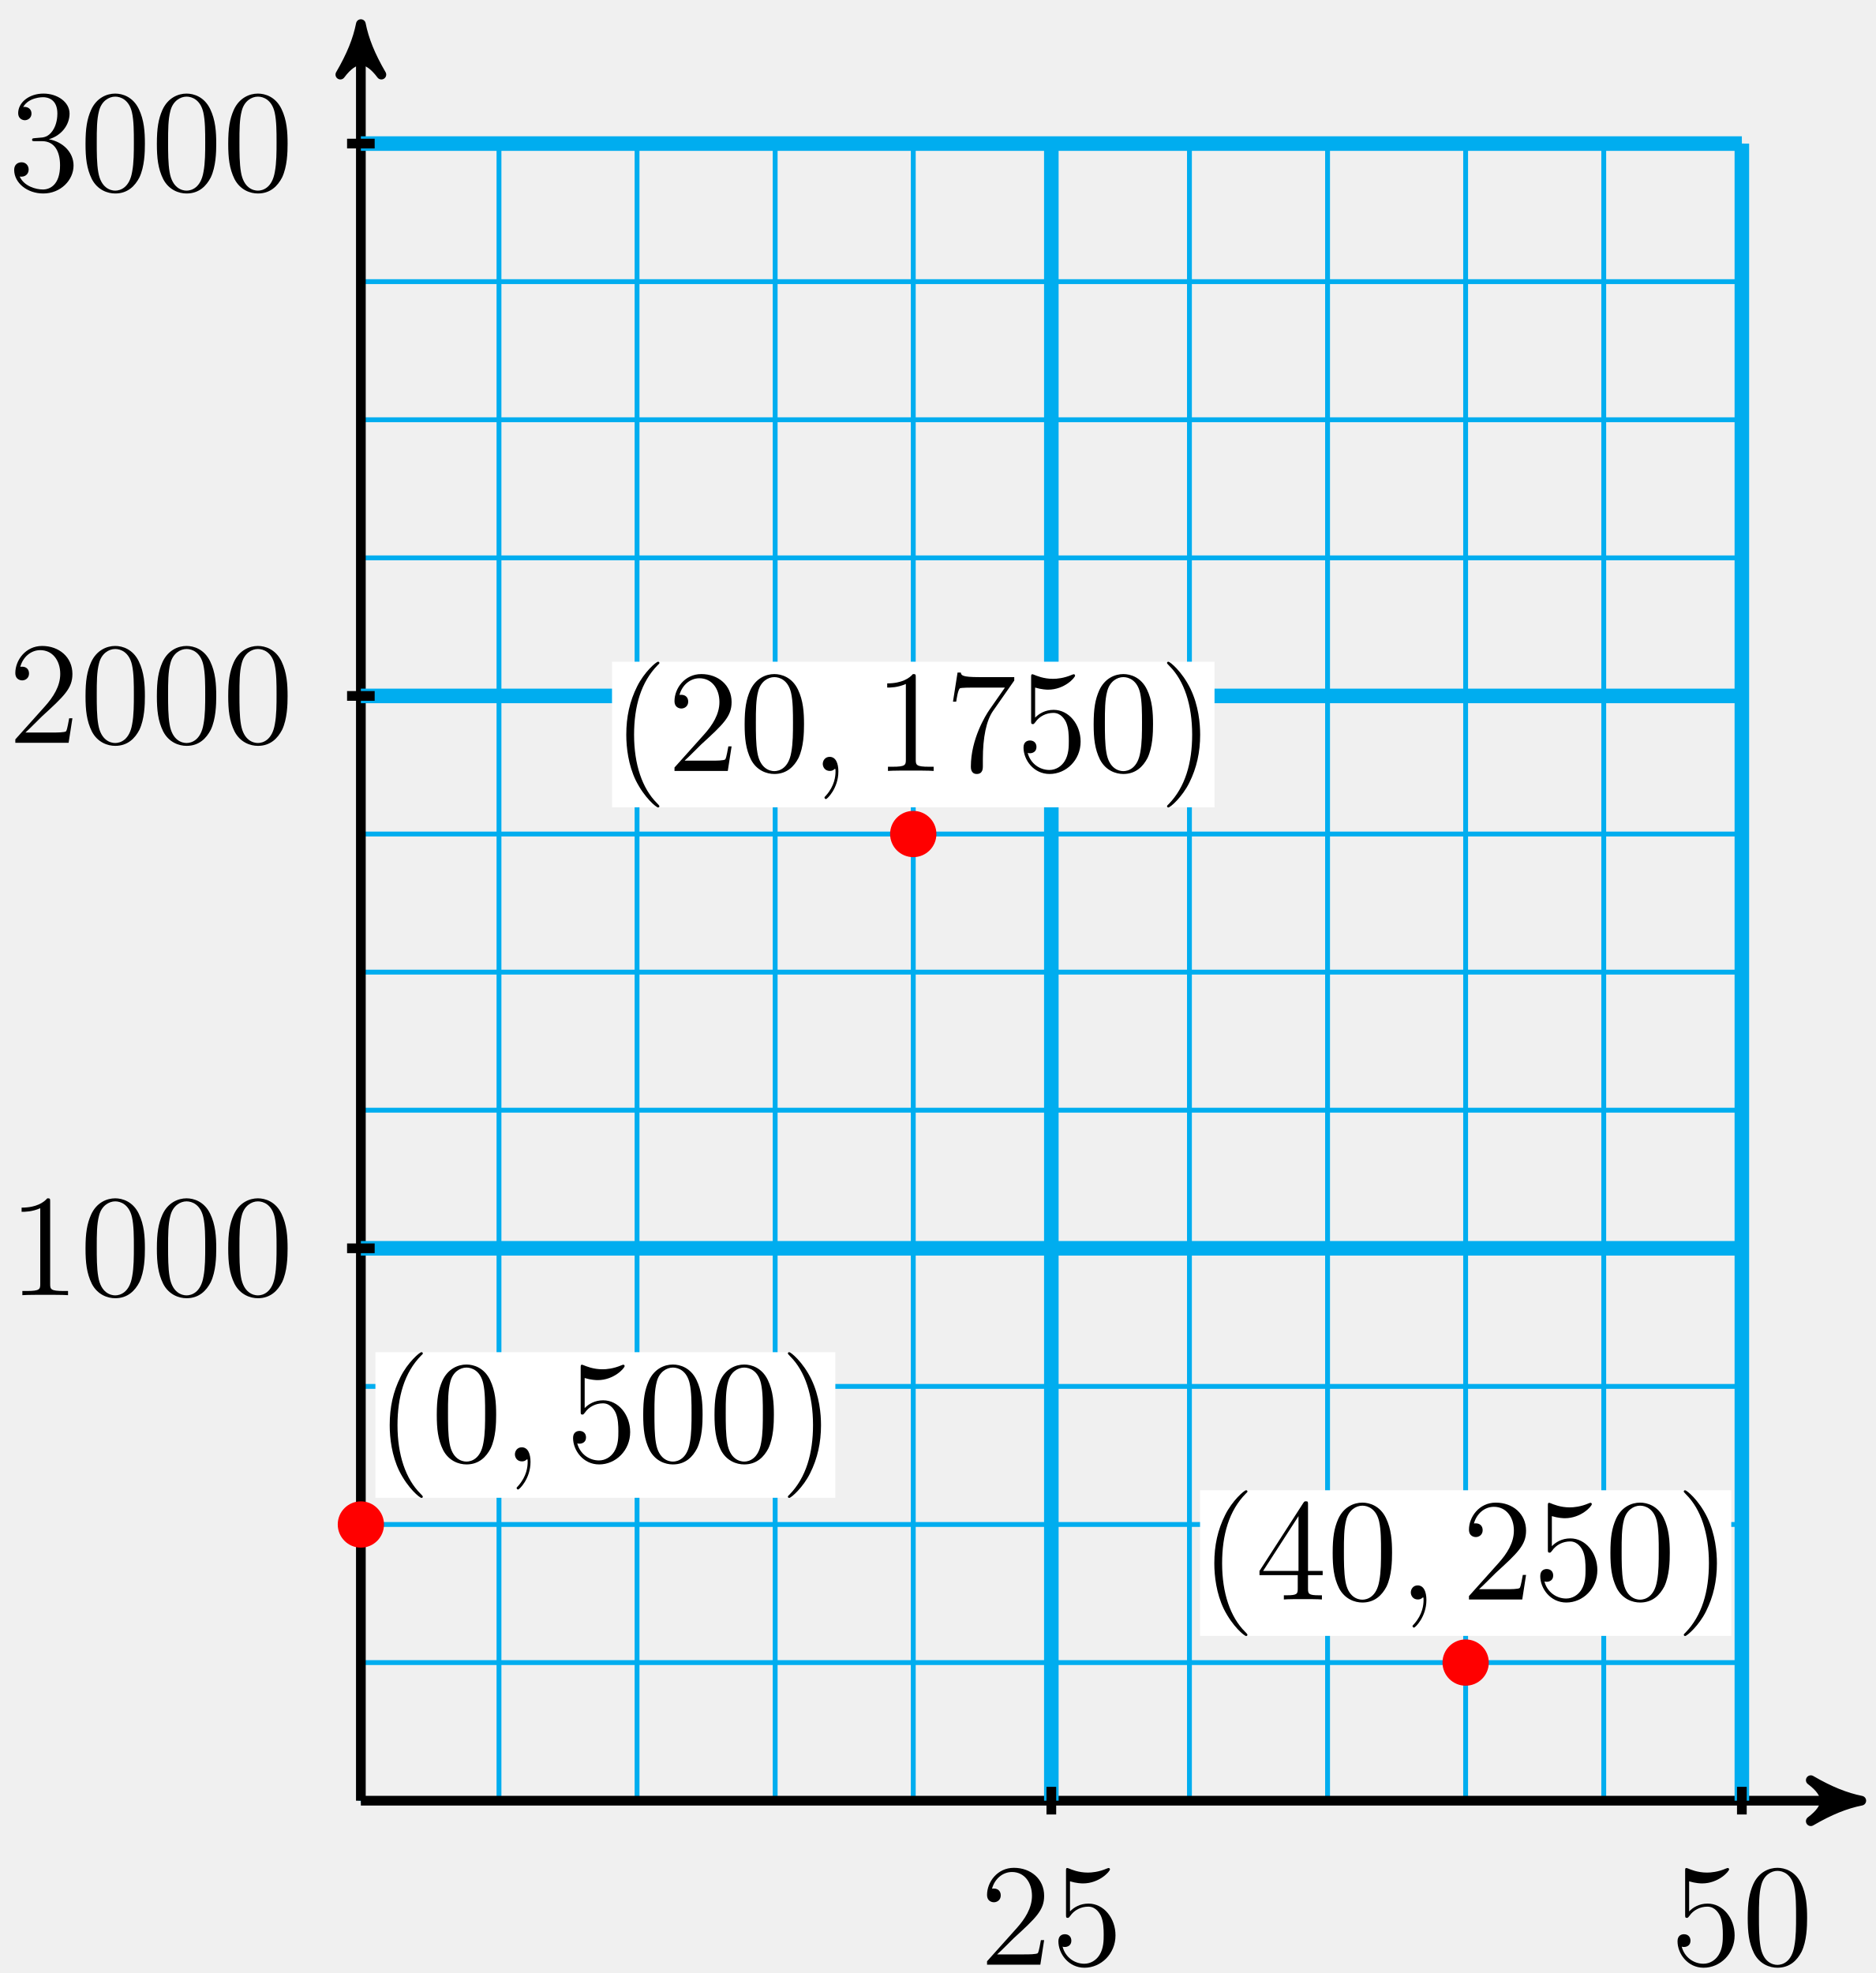
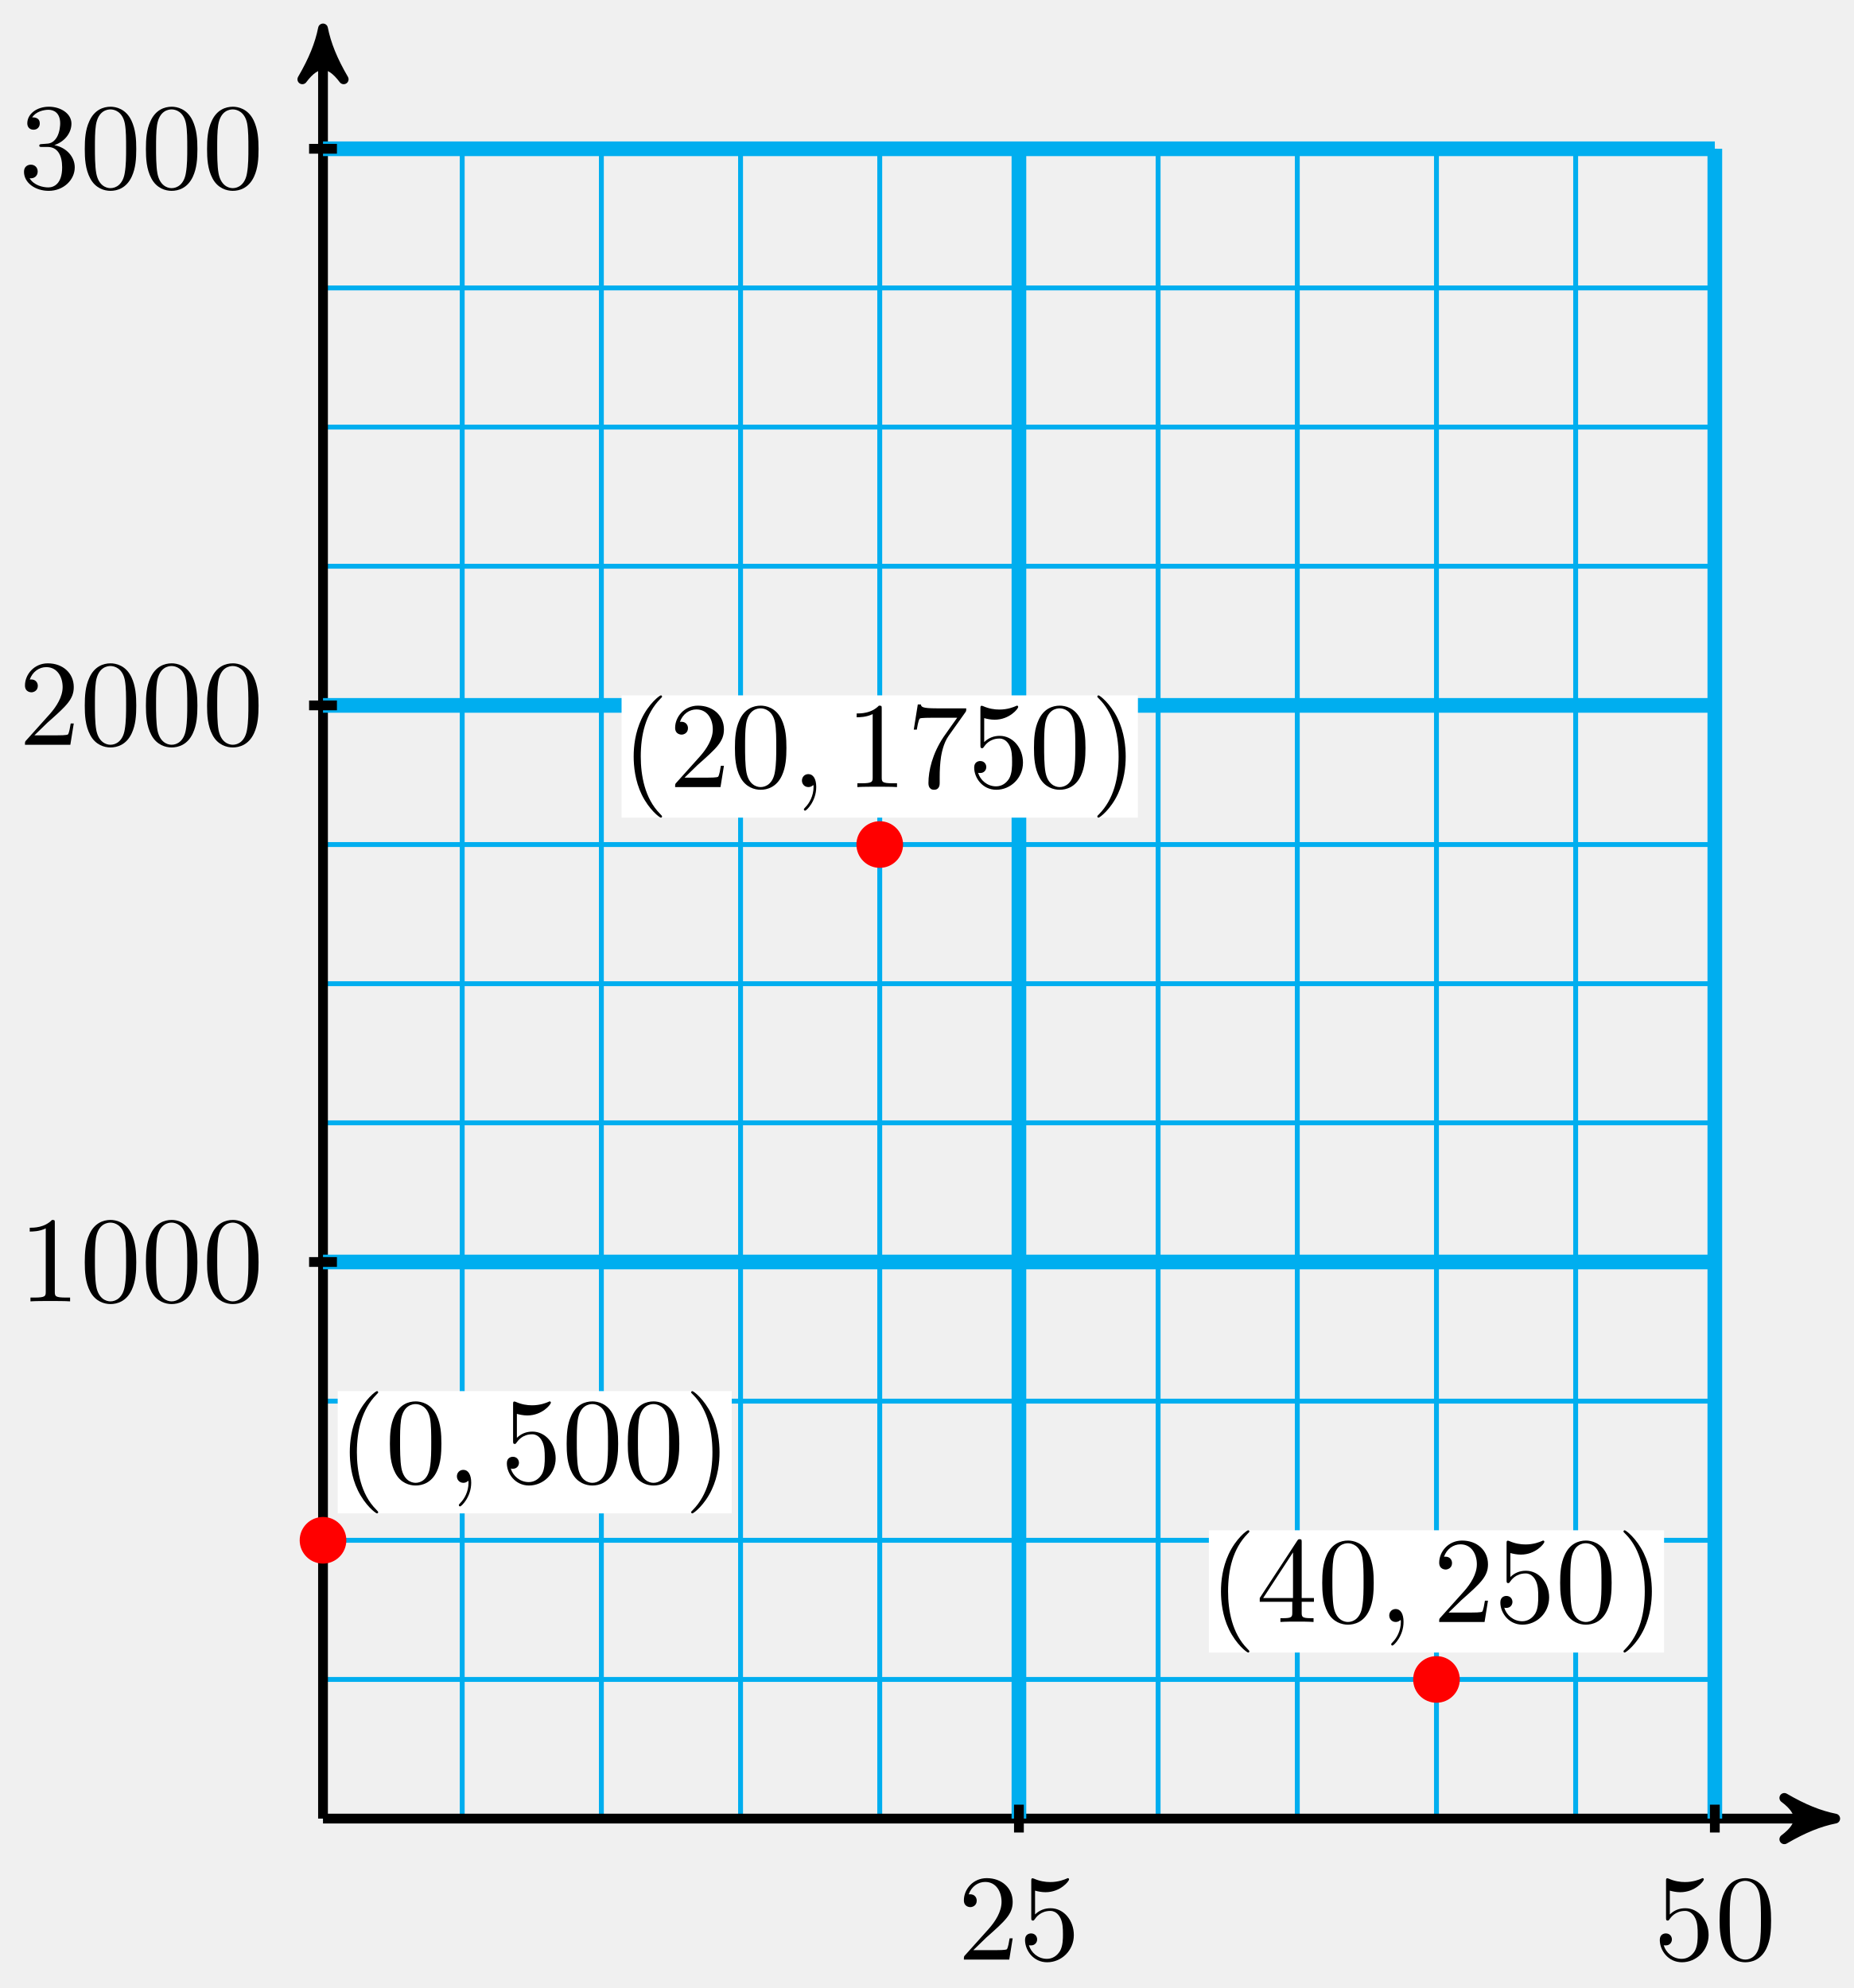
- <svg xmlns="http://www.w3.org/2000/svg" xmlns:xlink="http://www.w3.org/1999/xlink" width="154pt" height="162pt" viewBox="0 0 154 162" version="1.1">
+ <svg xmlns="http://www.w3.org/2000/svg" xmlns:xlink="http://www.w3.org/1999/xlink" version="1.1" width="151" height="162" viewBox="0 0 151 162">
  <defs>
-     <g>
-       <symbol overflow="visible" id="glyph0-0">
-         <path style="stroke:none;" d="" />
-       </symbol>
-       <symbol overflow="visible" id="glyph0-1">
-         <path style="stroke:none;" d="M 5.266 -2.016 L 5 -2.016 C 4.953 -1.812 4.859 -1.141 4.75 -0.953 C 4.656 -0.844 3.984 -0.844 3.625 -0.844 L 1.406 -0.844 C 1.734 -1.125 2.469 -1.891 2.766 -2.172 C 4.594 -3.844 5.266 -4.469 5.266 -5.656 C 5.266 -7.031 4.172 -7.953 2.781 -7.953 C 1.406 -7.953 0.578 -6.766 0.578 -5.734 C 0.578 -5.125 1.109 -5.125 1.141 -5.125 C 1.406 -5.125 1.703 -5.312 1.703 -5.688 C 1.703 -6.031 1.484 -6.25 1.141 -6.25 C 1.047 -6.25 1.016 -6.25 0.984 -6.234 C 1.203 -7.047 1.859 -7.609 2.625 -7.609 C 3.641 -7.609 4.266 -6.75 4.266 -5.656 C 4.266 -4.641 3.688 -3.75 3 -2.984 L 0.578 -0.281 L 0.578 0 L 4.953 0 Z M 5.266 -2.016 " />
-       </symbol>
-       <symbol overflow="visible" id="glyph0-2">
-         <path style="stroke:none;" d="M 5.266 -2.406 C 5.266 -3.828 4.297 -5.016 3.047 -5.016 C 2.359 -5.016 1.844 -4.703 1.531 -4.375 L 1.531 -6.844 C 2.047 -6.688 2.469 -6.672 2.594 -6.672 C 3.938 -6.672 4.812 -7.656 4.812 -7.828 C 4.812 -7.875 4.781 -7.938 4.703 -7.938 C 4.703 -7.938 4.656 -7.938 4.547 -7.891 C 3.891 -7.609 3.312 -7.562 3 -7.562 C 2.219 -7.562 1.656 -7.812 1.422 -7.906 C 1.344 -7.938 1.297 -7.938 1.297 -7.938 C 1.203 -7.938 1.203 -7.859 1.203 -7.672 L 1.203 -4.125 C 1.203 -3.906 1.203 -3.844 1.344 -3.844 C 1.406 -3.844 1.422 -3.844 1.547 -4 C 1.875 -4.484 2.438 -4.766 3.031 -4.766 C 3.672 -4.766 3.984 -4.188 4.078 -3.984 C 4.281 -3.516 4.297 -2.922 4.297 -2.469 C 4.297 -2.016 4.297 -1.344 3.953 -0.797 C 3.688 -0.375 3.234 -0.078 2.703 -0.078 C 1.906 -0.078 1.141 -0.609 0.922 -1.484 C 0.984 -1.453 1.047 -1.453 1.109 -1.453 C 1.312 -1.453 1.641 -1.562 1.641 -1.969 C 1.641 -2.312 1.406 -2.5 1.109 -2.5 C 0.891 -2.5 0.578 -2.391 0.578 -1.922 C 0.578 -0.906 1.406 0.25 2.719 0.25 C 4.078 0.25 5.266 -0.891 5.266 -2.406 Z M 5.266 -2.406 " />
-       </symbol>
-       <symbol overflow="visible" id="glyph0-3">
-         <path style="stroke:none;" d="M 5.359 -3.828 C 5.359 -4.812 5.297 -5.781 4.859 -6.688 C 4.375 -7.688 3.516 -7.953 2.922 -7.953 C 2.234 -7.953 1.391 -7.609 0.938 -6.609 C 0.609 -5.859 0.484 -5.109 0.484 -3.828 C 0.484 -2.672 0.578 -1.797 1 -0.938 C 1.469 -0.031 2.297 0.25 2.922 0.25 C 3.953 0.25 4.547 -0.375 4.906 -1.062 C 5.328 -1.953 5.359 -3.125 5.359 -3.828 Z M 4.453 -3.969 C 4.453 -3.172 4.453 -2.266 4.312 -1.531 C 4.094 -0.219 3.328 0.016 2.922 0.016 C 2.531 0.016 1.75 -0.203 1.531 -1.5 C 1.406 -2.219 1.406 -3.125 1.406 -3.969 C 1.406 -4.953 1.406 -5.828 1.594 -6.531 C 1.797 -7.344 2.406 -7.703 2.922 -7.703 C 3.375 -7.703 4.062 -7.438 4.297 -6.406 C 4.453 -5.719 4.453 -4.781 4.453 -3.969 Z M 4.453 -3.969 " />
-       </symbol>
-       <symbol overflow="visible" id="glyph0-4">
-         <path style="stroke:none;" d="M 4.906 0 L 4.906 -0.344 L 4.531 -0.344 C 3.484 -0.344 3.438 -0.484 3.438 -0.922 L 3.438 -7.656 C 3.438 -7.938 3.438 -7.953 3.203 -7.953 C 2.922 -7.625 2.312 -7.188 1.094 -7.188 L 1.094 -6.844 C 1.359 -6.844 1.953 -6.844 2.625 -7.141 L 2.625 -0.922 C 2.625 -0.484 2.578 -0.344 1.531 -0.344 L 1.156 -0.344 L 1.156 0 C 1.484 -0.031 2.641 -0.031 3.031 -0.031 C 3.438 -0.031 4.578 -0.031 4.906 0 Z M 4.906 0 " />
-       </symbol>
-       <symbol overflow="visible" id="glyph0-5">
-         <path style="stroke:none;" d="M 5.359 -2.047 C 5.359 -3.141 4.469 -4 3.328 -4.203 C 4.359 -4.5 5.031 -5.375 5.031 -6.312 C 5.031 -7.25 4.047 -7.953 2.891 -7.953 C 1.703 -7.953 0.812 -7.219 0.812 -6.344 C 0.812 -5.875 1.188 -5.766 1.359 -5.766 C 1.609 -5.766 1.906 -5.953 1.906 -6.312 C 1.906 -6.688 1.609 -6.859 1.344 -6.859 C 1.281 -6.859 1.25 -6.859 1.219 -6.844 C 1.672 -7.656 2.797 -7.656 2.859 -7.656 C 3.25 -7.656 4.031 -7.484 4.031 -6.312 C 4.031 -6.078 4 -5.422 3.641 -4.906 C 3.281 -4.375 2.875 -4.344 2.562 -4.328 L 2.203 -4.297 C 2 -4.281 1.953 -4.266 1.953 -4.156 C 1.953 -4.047 2.016 -4.047 2.219 -4.047 L 2.766 -4.047 C 3.797 -4.047 4.25 -3.203 4.25 -2.062 C 4.25 -0.484 3.438 -0.078 2.844 -0.078 C 2.266 -0.078 1.297 -0.344 0.938 -1.141 C 1.328 -1.078 1.672 -1.297 1.672 -1.719 C 1.672 -2.062 1.422 -2.312 1.094 -2.312 C 0.797 -2.312 0.484 -2.141 0.484 -1.688 C 0.484 -0.625 1.547 0.25 2.875 0.25 C 4.297 0.25 5.359 -0.844 5.359 -2.047 Z M 5.359 -2.047 " />
-       </symbol>
-       <symbol overflow="visible" id="glyph1-0">
-         <path style="stroke:none;" d="" />
-       </symbol>
-       <symbol overflow="visible" id="glyph1-1">
-         <path style="stroke:none;" d="M 3.891 2.906 C 3.891 2.875 3.891 2.844 3.688 2.641 C 2.484 1.438 1.812 -0.531 1.812 -2.969 C 1.812 -5.297 2.375 -7.297 3.766 -8.703 C 3.891 -8.812 3.891 -8.828 3.891 -8.875 C 3.891 -8.938 3.828 -8.969 3.781 -8.969 C 3.625 -8.969 2.641 -8.109 2.062 -6.938 C 1.453 -5.719 1.172 -4.453 1.172 -2.969 C 1.172 -1.906 1.344 -0.484 1.953 0.781 C 2.672 2.219 3.641 3 3.781 3 C 3.828 3 3.891 2.969 3.891 2.906 Z M 3.891 2.906 " />
-       </symbol>
-       <symbol overflow="visible" id="glyph1-2">
-         <path style="stroke:none;" d="M 5.359 -3.828 C 5.359 -4.812 5.297 -5.781 4.859 -6.688 C 4.375 -7.688 3.516 -7.953 2.922 -7.953 C 2.234 -7.953 1.391 -7.609 0.938 -6.609 C 0.609 -5.859 0.484 -5.109 0.484 -3.828 C 0.484 -2.672 0.578 -1.797 1 -0.938 C 1.469 -0.031 2.297 0.25 2.922 0.25 C 3.953 0.25 4.547 -0.375 4.906 -1.062 C 5.328 -1.953 5.359 -3.125 5.359 -3.828 Z M 2.922 0.016 C 2.531 0.016 1.75 -0.203 1.531 -1.5 C 1.406 -2.219 1.406 -3.125 1.406 -3.969 C 1.406 -4.953 1.406 -5.828 1.594 -6.531 C 1.797 -7.344 2.406 -7.703 2.922 -7.703 C 3.375 -7.703 4.062 -7.438 4.297 -6.406 C 4.453 -5.719 4.453 -4.781 4.453 -3.969 C 4.453 -3.172 4.453 -2.266 4.312 -1.531 C 4.094 -0.219 3.328 0.016 2.922 0.016 Z M 2.922 0.016 " />
-       </symbol>
-       <symbol overflow="visible" id="glyph1-3">
-         <path style="stroke:none;" d="M 1.531 -6.844 C 2.047 -6.688 2.469 -6.672 2.594 -6.672 C 3.938 -6.672 4.812 -7.656 4.812 -7.828 C 4.812 -7.875 4.781 -7.938 4.703 -7.938 C 4.688 -7.938 4.656 -7.938 4.547 -7.891 C 3.891 -7.609 3.312 -7.562 3 -7.562 C 2.219 -7.562 1.656 -7.812 1.422 -7.906 C 1.344 -7.938 1.312 -7.938 1.297 -7.938 C 1.203 -7.938 1.203 -7.859 1.203 -7.672 L 1.203 -4.125 C 1.203 -3.906 1.203 -3.844 1.344 -3.844 C 1.406 -3.844 1.422 -3.844 1.547 -4 C 1.875 -4.484 2.438 -4.766 3.031 -4.766 C 3.672 -4.766 3.984 -4.188 4.078 -3.984 C 4.281 -3.516 4.297 -2.922 4.297 -2.469 C 4.297 -2.016 4.297 -1.344 3.953 -0.797 C 3.688 -0.375 3.234 -0.078 2.703 -0.078 C 1.906 -0.078 1.141 -0.609 0.922 -1.484 C 0.984 -1.453 1.047 -1.453 1.109 -1.453 C 1.312 -1.453 1.641 -1.562 1.641 -1.969 C 1.641 -2.312 1.406 -2.5 1.109 -2.5 C 0.891 -2.5 0.578 -2.391 0.578 -1.922 C 0.578 -0.906 1.406 0.25 2.719 0.25 C 4.078 0.25 5.266 -0.891 5.266 -2.406 C 5.266 -3.828 4.297 -5.016 3.047 -5.016 C 2.359 -5.016 1.844 -4.703 1.531 -4.375 Z M 1.531 -6.844 " />
-       </symbol>
-       <symbol overflow="visible" id="glyph1-4">
-         <path style="stroke:none;" d="M 3.375 -2.969 C 3.375 -3.891 3.25 -5.359 2.578 -6.75 C 1.875 -8.188 0.891 -8.969 0.766 -8.969 C 0.719 -8.969 0.656 -8.938 0.656 -8.875 C 0.656 -8.828 0.656 -8.812 0.859 -8.609 C 2.062 -7.406 2.719 -5.422 2.719 -2.984 C 2.719 -0.672 2.156 1.328 0.781 2.734 C 0.656 2.844 0.656 2.875 0.656 2.906 C 0.656 2.969 0.719 3 0.766 3 C 0.922 3 1.906 2.141 2.484 0.969 C 3.094 -0.25 3.375 -1.547 3.375 -2.969 Z M 3.375 -2.969 " />
-       </symbol>
-       <symbol overflow="visible" id="glyph1-5">
-         <path style="stroke:none;" d="M 5.266 -2.016 L 5 -2.016 C 4.953 -1.812 4.859 -1.141 4.75 -0.953 C 4.656 -0.844 3.984 -0.844 3.625 -0.844 L 1.406 -0.844 C 1.734 -1.125 2.469 -1.891 2.766 -2.172 C 4.594 -3.844 5.266 -4.469 5.266 -5.656 C 5.266 -7.031 4.172 -7.953 2.781 -7.953 C 1.406 -7.953 0.578 -6.766 0.578 -5.734 C 0.578 -5.125 1.109 -5.125 1.141 -5.125 C 1.406 -5.125 1.703 -5.312 1.703 -5.688 C 1.703 -6.031 1.484 -6.25 1.141 -6.25 C 1.047 -6.25 1.016 -6.25 0.984 -6.234 C 1.203 -7.047 1.859 -7.609 2.625 -7.609 C 3.641 -7.609 4.266 -6.75 4.266 -5.656 C 4.266 -4.641 3.688 -3.75 3 -2.984 L 0.578 -0.281 L 0.578 0 L 4.953 0 Z M 5.266 -2.016 " />
-       </symbol>
-       <symbol overflow="visible" id="glyph1-6">
-         <path style="stroke:none;" d="M 3.438 -7.656 C 3.438 -7.938 3.438 -7.953 3.203 -7.953 C 2.922 -7.625 2.312 -7.188 1.094 -7.188 L 1.094 -6.844 C 1.359 -6.844 1.953 -6.844 2.625 -7.141 L 2.625 -0.922 C 2.625 -0.484 2.578 -0.344 1.531 -0.344 L 1.156 -0.344 L 1.156 0 C 1.484 -0.031 2.641 -0.031 3.031 -0.031 C 3.438 -0.031 4.578 -0.031 4.906 0 L 4.906 -0.344 L 4.531 -0.344 C 3.484 -0.344 3.438 -0.484 3.438 -0.922 Z M 3.438 -7.656 " />
-       </symbol>
-       <symbol overflow="visible" id="glyph1-7">
-         <path style="stroke:none;" d="M 5.672 -7.422 L 5.672 -7.703 L 2.797 -7.703 C 1.344 -7.703 1.328 -7.859 1.281 -8.078 L 1.016 -8.078 L 0.641 -5.688 L 0.906 -5.688 C 0.938 -5.906 1.047 -6.641 1.203 -6.781 C 1.297 -6.844 2.203 -6.844 2.359 -6.844 L 4.906 -6.844 L 3.641 -5.031 C 3.312 -4.562 2.109 -2.609 2.109 -0.359 C 2.109 -0.234 2.109 0.25 2.594 0.25 C 3.094 0.25 3.094 -0.219 3.094 -0.375 L 3.094 -0.969 C 3.094 -2.75 3.375 -4.141 3.938 -4.938 Z M 5.672 -7.422 " />
-       </symbol>
-       <symbol overflow="visible" id="glyph1-8">
-         <path style="stroke:none;" d="M 4.312 -7.781 C 4.312 -8.016 4.312 -8.062 4.141 -8.062 C 4.047 -8.062 4.016 -8.062 3.922 -7.922 L 0.328 -2.344 L 0.328 -2 L 3.469 -2 L 3.469 -0.906 C 3.469 -0.469 3.438 -0.344 2.562 -0.344 L 2.328 -0.344 L 2.328 0 C 2.609 -0.031 3.547 -0.031 3.891 -0.031 C 4.219 -0.031 5.172 -0.031 5.453 0 L 5.453 -0.344 L 5.219 -0.344 C 4.344 -0.344 4.312 -0.469 4.312 -0.906 L 4.312 -2 L 5.516 -2 L 5.516 -2.344 L 4.312 -2.344 Z M 3.531 -6.844 L 3.531 -2.344 L 0.625 -2.344 Z M 3.531 -6.844 " />
-       </symbol>
-       <symbol overflow="visible" id="glyph2-0">
-         <path style="stroke:none;" d="" />
-       </symbol>
-       <symbol overflow="visible" id="glyph2-1">
-         <path style="stroke:none;" d="M 2.328 0.047 C 2.328 -0.641 2.109 -1.156 1.609 -1.156 C 1.234 -1.156 1.047 -0.844 1.047 -0.578 C 1.047 -0.328 1.219 0 1.625 0 C 1.781 0 1.906 -0.047 2.016 -0.156 C 2.047 -0.172 2.062 -0.172 2.062 -0.172 C 2.094 -0.172 2.094 -0.016 2.094 0.047 C 2.094 0.438 2.016 1.219 1.328 2 C 1.188 2.141 1.188 2.156 1.188 2.188 C 1.188 2.25 1.25 2.312 1.312 2.312 C 1.406 2.312 2.328 1.422 2.328 0.047 Z M 2.328 0.047 " />
-       </symbol>
-     </g>
+     <path id="font_1_107" d="M.449 .174H.424C.419 .144 .412 .1 .402 .085 .395 .077 .329 .077 .307 .077H.127L.233 .18C.389 .318 .449 .372 .449 .472 .449 .586 .359 .666 .237 .666 .124 .666 .05 .574 .05 .485 .05 .429 .1 .429 .103 .429 .12 .429 .155 .441 .155 .482 .155 .508 .137 .534 .102 .534 .094 .534 .092 .534 .089 .533 .112 .598 .166 .635 .224 .635 .315 .635 .358 .554 .358 .472 .358 .392 .308 .313 .253 .251L.061 .037C.05 .026 .05 .024 .05 0H.421L.449 .174Z" />
+     <path id="font_1_56" d="M.449 .201C.449 .32 .367 .42 .259 .42 .211 .42 .168 .404 .132 .369V.564C.152 .558 .185 .551 .217 .551 .34 .551 .41 .642 .41 .655 .41 .661 .407 .666 .4 .666 .4 .666 .397 .666 .392 .663 .372 .654 .323 .634 .256 .634 .216 .634 .17 .641 .123 .662 .115 .665 .111 .665 .111 .665 .101 .665 .101 .657 .101 .641V.345C.101 .327 .101 .319 .115 .319 .122 .319 .124 .322 .128 .328 .139 .344 .176 .398 .257 .398 .309 .398 .334 .352 .342 .334 .358 .297 .36 .257 .36 .207 .36 .172 .36 .112 .336 .07 .312 .031 .275 .006 .229 .006 .156 .006 .099 .058 .082 .117 .085 .117 .088 .116 .099 .116 .132 .116 .149 .141 .149 .165 .149 .189 .132 .214 .099 .214 .085 .214 .05 .207 .05 .161 .05 .074 .119-.022 .231-.022 .347-.022 .449 .073 .449 .2V.201Z" />
+     <path id="font_1_121" d="M.46 .32C.46 .4 .455 .48 .42 .554 .374 .65 .292 .666 .25 .666 .19 .666 .117 .64 .076 .547 .044 .478 .039 .4 .039 .32 .039 .245 .043 .155 .084 .079 .127-.002 .2-.022 .249-.022 .303-.022 .379-.001 .423 .094 .455 .163 .46 .241 .46 .32M.377 .332C.377 .257 .377 .189 .366 .125 .351 .03 .294-0 .249-0 .21-0 .151 .025 .133 .121 .122 .181 .122 .273 .122 .332 .122 .396 .122 .462 .13 .516 .149 .635 .224 .644 .249 .644 .282 .644 .348 .626 .367 .527 .377 .471 .377 .395 .377 .332Z" />
+     <path id="font_1_82" d="M.419 0V.031H.387C.297 .031 .294 .042 .294 .079V.64C.294 .664 .294 .666 .271 .666 .209 .602 .121 .602 .089 .602V.571C.109 .571 .168 .571 .22 .597V.079C.22 .043 .217 .031 .127 .031H.095V0C.13 .003 .217 .003 .257 .003 .297 .003 .384 .003 .419 0Z" />
+     <path id="font_1_106" d="M.457 .17C.457 .253 .394 .331 .29 .352 .372 .379 .43 .449 .43 .528 .43 .61 .342 .666 .246 .666 .145 .666 .069 .606 .069 .53 .069 .497 .091 .478 .12 .478 .151 .478 .171 .5 .171 .529 .171 .579 .124 .579 .109 .579 .14 .628 .206 .641 .242 .641 .283 .641 .338 .619 .338 .529 .338 .517 .336 .459 .31 .415 .28 .367 .246 .364 .221 .363 .213 .362 .189 .36 .182 .36 .174 .359 .167 .358 .167 .348 .167 .337 .174 .337 .191 .337H.235C.317 .337 .354 .269 .354 .17 .354 .034 .285 .006 .241 .006 .198 .006 .123 .022 .088 .081 .123 .076 .154 .098 .154 .136 .154 .172 .127 .192 .098 .192 .074 .192 .042 .178 .042 .134 .042 .043 .135-.022 .244-.022 .366-.022 .457 .068 .457 .17Z" />
+     <path id="font_2_1" d="M.331-.24C.331-.237 .331-.235 .314-.218 .189-.092 .157 .097 .157 .25 .157 .424 .195 .598 .318 .723 .331 .735 .331 .737 .331 .74 .331 .747 .327 .75 .321 .75 .311 .75 .221 .682 .162 .555 .111 .445 .099 .334 .099 .25 .099 .172 .11 .051 .165-.062 .225-.185 .311-.25 .321-.25 .327-.25 .331-.247 .331-.24Z" />
+     <path id="font_2_3" d="M.46 .32C.46 .4 .455 .48 .42 .554 .374 .65 .292 .666 .25 .666 .19 .666 .117 .64 .076 .547 .044 .478 .039 .4 .039 .32 .039 .245 .043 .155 .084 .079 .127-.002 .2-.022 .249-.022 .303-.022 .379-.001 .423 .094 .455 .163 .46 .241 .46 .32M.249-0C.21-0 .151 .025 .133 .121 .122 .181 .122 .273 .122 .332 .122 .396 .122 .462 .13 .516 .149 .635 .224 .644 .249 .644 .282 .644 .348 .626 .367 .527 .377 .471 .377 .395 .377 .332 .377 .257 .377 .189 .366 .125 .351 .03 .294-0 .249-0Z" />
+     <path id="font_3_1" d="M.203 .001C.203 .067 .178 .106 .139 .106 .106 .106 .086 .081 .086 .053 .086 .026 .106 0 .139 0 .151 0 .164 .004 .174 .013 .177 .015 .178 .016 .179 .016 .18 .016 .181 .015 .181 .001 .181-.073 .146-.133 .113-.166 .102-.177 .102-.179 .102-.182 .102-.189 .107-.193 .112-.193 .123-.193 .203-.116 .203 .001Z" />
+     <path id="font_2_7" d="M.449 .2C.449 .319 .367 .419 .259 .419 .211 .419 .168 .403 .132 .368V.564C.152 .558 .185 .551 .217 .551 .34 .551 .41 .642 .41 .655 .41 .661 .407 .666 .4 .666 .399 .666 .397 .666 .392 .663 .372 .654 .323 .634 .256 .634 .216 .634 .17 .641 .123 .662 .115 .665 .113 .665 .111 .665 .101 .665 .101 .657 .101 .641V.344C.101 .326 .101 .318 .115 .318 .122 .318 .124 .321 .128 .327 .139 .343 .176 .397 .257 .397 .309 .397 .334 .351 .342 .333 .358 .296 .36 .257 .36 .207 .36 .172 .36 .112 .336 .07 .312 .031 .275 .006 .229 .006 .156 .006 .099 .058 .082 .117 .085 .116 .088 .115 .099 .115 .132 .115 .149 .14 .149 .164 .149 .188 .132 .213 .099 .213 .085 .213 .05 .206 .05 .16 .05 .074 .119-.022 .231-.022 .347-.022 .449 .073 .449 .2Z" />
+     <path id="font_2_2" d="M.289 .25C.289 .328 .278 .449 .223 .562 .163 .685 .077 .75 .067 .75 .061 .75 .057 .746 .057 .74 .057 .737 .057 .735 .076 .717 .174 .618 .231 .459 .231 .25 .231 .079 .194-.097 .07-.223 .057-.235 .057-.237 .057-.24 .057-.246 .061-.25 .067-.25 .077-.25 .167-.182 .226-.055 .277 .055 .289 .166 .289 .25Z" />
+     <path id="font_2_5" d="M.127 .077 .233 .18C.389 .318 .449 .372 .449 .472 .449 .586 .359 .666 .237 .666 .124 .666 .05 .574 .05 .485 .05 .429 .1 .429 .103 .429 .12 .429 .155 .441 .155 .482 .155 .508 .137 .534 .102 .534 .094 .534 .092 .534 .089 .533 .112 .598 .166 .635 .224 .635 .315 .635 .358 .554 .358 .472 .358 .392 .308 .313 .253 .251L.061 .037C.05 .026 .05 .024 .05 0H.421L.449 .174H.424C.419 .144 .412 .1 .402 .085 .395 .077 .329 .077 .307 .077H.127Z" />
+     <path id="font_2_4" d="M.294 .64C.294 .664 .294 .666 .271 .666 .209 .602 .121 .602 .089 .602V.571C.109 .571 .168 .571 .22 .597V.079C.22 .043 .217 .031 .127 .031H.095V0C.13 .003 .217 .003 .257 .003 .297 .003 .384 .003 .419 0V.031H.387C.297 .031 .294 .042 .294 .079V.64Z" />
+     <path id="font_2_8" d="M.476 .609C.485 .621 .485 .623 .485 .644H.242C.12 .644 .118 .657 .114 .676H.089L.056 .47H.081C.084 .486 .093 .549 .106 .561 .113 .567 .191 .567 .204 .567H.411C.4 .551 .321 .442 .299 .409 .209 .274 .176 .135 .176 .033 .176 .023 .176-.022 .222-.022 .268-.022 .268 .023 .268 .033V.084C.268 .139 .271 .194 .279 .248 .283 .271 .297 .357 .341 .419L.476 .609Z" />
+     <path id="font_2_6" d="M.294 .165V.078C.294 .042 .292 .031 .218 .031H.197V0C.238 .003 .29 .003 .332 .003 .374 .003 .427 .003 .468 0V.031H.447C.373 .031 .371 .042 .371 .078V.165H.471V.196H.371V.651C.371 .671 .371 .677 .355 .677 .346 .677 .343 .677 .335 .665L.028 .196V.165H.294M.3 .196H.056L.3 .569V.196Z" />
  </defs>
-   <g id="surface1">
-     <path style="fill:none;stroke-width:0.399;stroke-linecap:butt;stroke-linejoin:miter;stroke:rgb(0%,67.839%,93.729%);stroke-opacity:1;stroke-miterlimit:10;" d="M -0 -0.002 L 113.387 -0.002 M -0 11.338 L 113.387 11.338 M -0 22.678 L 113.387 22.678 M -0 34.014 L 113.387 34.014 M -0 45.354 L 113.387 45.354 M -0 56.694 L 113.387 56.694 M -0 68.03 L 113.387 68.03 M -0 79.37 L 113.387 79.37 M -0 90.709 L 113.387 90.709 M -0 102.045 L 113.387 102.045 M -0 113.385 L 113.387 113.385 M -0 124.725 L 113.387 124.725 M -0 136.057 L 113.387 136.057 M -0 -0.002 L -0 136.061 M 11.34 -0.002 L 11.34 136.061 M 22.676 -0.002 L 22.676 136.061 M 34.016 -0.002 L 34.016 136.061 M 45.355 -0.002 L 45.355 136.061 M 56.691 -0.002 L 56.691 136.061 M 68.031 -0.002 L 68.031 136.061 M 79.371 -0.002 L 79.371 136.061 M 90.707 -0.002 L 90.707 136.061 M 102.047 -0.002 L 102.047 136.061 M 113.383 -0.002 L 113.383 136.061 " transform="matrix(1,0,0,-1,29.629,147.85)" />
-     <path style="fill:none;stroke-width:0.797;stroke-linecap:butt;stroke-linejoin:miter;stroke:rgb(0%,0%,0%);stroke-opacity:1;stroke-miterlimit:10;" d="M -0 -0.002 L 122.156 -0.002 " transform="matrix(1,0,0,-1,29.629,147.85)" />
-     <path style="fill-rule:nonzero;fill:rgb(0%,0%,0%);fill-opacity:1;stroke-width:0.797;stroke-linecap:butt;stroke-linejoin:round;stroke:rgb(0%,0%,0%);stroke-opacity:1;stroke-miterlimit:10;" d="M 1.036 -0.002 C -0.257 0.26 -1.554 0.776 -3.109 1.682 C -1.554 0.518 -1.554 -0.517 -3.109 -1.685 C -1.554 -0.779 -0.257 -0.259 1.036 -0.002 Z M 1.036 -0.002 " transform="matrix(1,0,0,-1,151.7845,147.85)" />
-     <path style="fill:none;stroke-width:0.797;stroke-linecap:butt;stroke-linejoin:miter;stroke:rgb(0%,0%,0%);stroke-opacity:1;stroke-miterlimit:10;" d="M -0 -0.002 L -0 144.834 " transform="matrix(1,0,0,-1,29.629,147.85)" />
-     <path style="fill-rule:nonzero;fill:rgb(0%,0%,0%);fill-opacity:1;stroke-width:0.797;stroke-linecap:butt;stroke-linejoin:round;stroke:rgb(0%,0%,0%);stroke-opacity:1;stroke-miterlimit:10;" d="M 1.037 0 C -0.26 0.258 -1.553 0.777 -3.108 1.684 C -1.553 0.52 -1.553 -0.519 -3.108 -1.683 C -1.553 -0.777 -0.26 -0.258 1.037 0 Z M 1.037 0 " transform="matrix(0,-1,-1,0,29.629,3.0174)" />
-     <path style="fill:none;stroke-width:1.196;stroke-linecap:butt;stroke-linejoin:miter;stroke:rgb(0%,67.839%,93.729%);stroke-opacity:1;stroke-miterlimit:10;" d="M 56.691 -0.002 L 56.691 136.061 " transform="matrix(1,0,0,-1,29.629,147.85)" />
-     <path style="fill:none;stroke-width:0.797;stroke-linecap:butt;stroke-linejoin:miter;stroke:rgb(0%,0%,0%);stroke-opacity:1;stroke-miterlimit:10;" d="M 56.691 1.135 L 56.691 -1.134 " transform="matrix(1,0,0,-1,29.629,147.85)" />
-     <g style="fill:rgb(0%,0%,0%);fill-opacity:1;">
-       <use xlink:href="#glyph0-1" x="80.464" y="161.317" />
-       <use xlink:href="#glyph0-2" x="86.322" y="161.317" />
-     </g>
-     <path style="fill:none;stroke-width:1.196;stroke-linecap:butt;stroke-linejoin:miter;stroke:rgb(0%,67.839%,93.729%);stroke-opacity:1;stroke-miterlimit:10;" d="M 113.387 -0.002 L 113.387 136.061 " transform="matrix(1,0,0,-1,29.629,147.85)" />
-     <path style="fill:none;stroke-width:0.797;stroke-linecap:butt;stroke-linejoin:miter;stroke:rgb(0%,0%,0%);stroke-opacity:1;stroke-miterlimit:10;" d="M 113.387 1.135 L 113.387 -1.134 " transform="matrix(1,0,0,-1,29.629,147.85)" />
-     <g style="fill:rgb(0%,0%,0%);fill-opacity:1;">
-       <use xlink:href="#glyph0-2" x="137.156" y="161.317" />
-       <use xlink:href="#glyph0-3" x="143.014" y="161.317" />
-     </g>
-     <path style="fill:none;stroke-width:1.196;stroke-linecap:butt;stroke-linejoin:miter;stroke:rgb(0%,67.839%,93.729%);stroke-opacity:1;stroke-miterlimit:10;" d="M -0 45.354 L 113.387 45.354 " transform="matrix(1,0,0,-1,29.629,147.85)" />
-     <path style="fill:none;stroke-width:0.797;stroke-linecap:butt;stroke-linejoin:miter;stroke:rgb(0%,0%,0%);stroke-opacity:1;stroke-miterlimit:10;" d="M 1.133 45.354 L -1.133 45.354 " transform="matrix(1,0,0,-1,29.629,147.85)" />
-     <g style="fill:rgb(0%,0%,0%);fill-opacity:1;">
-       <use xlink:href="#glyph0-4" x="0.68" y="106.345" />
-       <use xlink:href="#glyph0-3" x="6.538" y="106.345" />
-       <use xlink:href="#glyph0-3" x="12.396" y="106.345" />
-       <use xlink:href="#glyph0-3" x="18.254" y="106.345" />
-     </g>
-     <path style="fill:none;stroke-width:1.196;stroke-linecap:butt;stroke-linejoin:miter;stroke:rgb(0%,67.839%,93.729%);stroke-opacity:1;stroke-miterlimit:10;" d="M -0 90.709 L 113.387 90.709 " transform="matrix(1,0,0,-1,29.629,147.85)" />
-     <path style="fill:none;stroke-width:0.797;stroke-linecap:butt;stroke-linejoin:miter;stroke:rgb(0%,0%,0%);stroke-opacity:1;stroke-miterlimit:10;" d="M 1.133 90.709 L -1.133 90.709 " transform="matrix(1,0,0,-1,29.629,147.85)" />
-     <g style="fill:rgb(0%,0%,0%);fill-opacity:1;">
-       <use xlink:href="#glyph0-1" x="0.68" y="60.991" />
-       <use xlink:href="#glyph0-3" x="6.538" y="60.991" />
-       <use xlink:href="#glyph0-3" x="12.396" y="60.991" />
-       <use xlink:href="#glyph0-3" x="18.254" y="60.991" />
-     </g>
-     <path style="fill:none;stroke-width:1.196;stroke-linecap:butt;stroke-linejoin:miter;stroke:rgb(0%,67.839%,93.729%);stroke-opacity:1;stroke-miterlimit:10;" d="M -0 136.061 L 113.387 136.061 " transform="matrix(1,0,0,-1,29.629,147.85)" />
-     <path style="fill:none;stroke-width:0.797;stroke-linecap:butt;stroke-linejoin:miter;stroke:rgb(0%,0%,0%);stroke-opacity:1;stroke-miterlimit:10;" d="M 1.133 136.061 L -1.133 136.061 " transform="matrix(1,0,0,-1,29.629,147.85)" />
-     <g style="fill:rgb(0%,0%,0%);fill-opacity:1;">
-       <use xlink:href="#glyph0-5" x="0.68" y="15.637" />
-       <use xlink:href="#glyph0-3" x="6.538" y="15.637" />
-       <use xlink:href="#glyph0-3" x="12.396" y="15.637" />
-       <use xlink:href="#glyph0-3" x="18.254" y="15.637" />
-     </g>
-     <path style="fill-rule:nonzero;fill:rgb(100%,0%,0%);fill-opacity:1;stroke-width:0.399;stroke-linecap:butt;stroke-linejoin:miter;stroke:rgb(100%,0%,0%);stroke-opacity:1;stroke-miterlimit:10;" d="M 1.699 22.678 C 1.699 23.616 0.937 24.377 -0 24.377 C -0.938 24.377 -1.699 23.616 -1.699 22.678 C -1.699 21.737 -0.938 20.975 -0 20.975 C 0.937 20.975 1.699 21.737 1.699 22.678 Z M 1.699 22.678 " transform="matrix(1,0,0,-1,29.629,147.85)" />
-     <path style=" stroke:none;fill-rule:nonzero;fill:rgb(100%,100%,100%);fill-opacity:1;" d="M 30.824 122.98 L 68.586 122.98 L 68.586 111.027 L 30.824 111.027 Z M 30.824 122.98 " />
-     <g style="fill:rgb(0%,0%,0%);fill-opacity:1;">
-       <use xlink:href="#glyph1-1" x="30.825" y="119.992" />
-       <use xlink:href="#glyph1-2" x="35.378" y="119.992" />
-     </g>
-     <g style="fill:rgb(0%,0%,0%);fill-opacity:1;">
-       <use xlink:href="#glyph2-1" x="41.23" y="119.992" />
-     </g>
-     <g style="fill:rgb(0%,0%,0%);fill-opacity:1;">
-       <use xlink:href="#glyph1-3" x="46.474" y="119.992" />
-       <use xlink:href="#glyph1-2" x="52.327" y="119.992" />
-       <use xlink:href="#glyph1-2" x="58.181" y="119.992" />
-       <use xlink:href="#glyph1-4" x="64.034" y="119.992" />
-     </g>
-     <path style="fill-rule:nonzero;fill:rgb(100%,0%,0%);fill-opacity:1;stroke-width:0.399;stroke-linecap:butt;stroke-linejoin:miter;stroke:rgb(100%,0%,0%);stroke-opacity:1;stroke-miterlimit:10;" d="M 47.055 79.37 C 47.055 80.311 46.293 81.069 45.355 81.069 C 44.414 81.069 43.652 80.311 43.652 79.37 C 43.652 78.432 44.414 77.67 45.355 77.67 C 46.293 77.67 47.055 78.432 47.055 79.37 Z M 47.055 79.37 " transform="matrix(1,0,0,-1,29.629,147.85)" />
-     <path style=" stroke:none;fill-rule:nonzero;fill:rgb(100%,100%,100%);fill-opacity:1;" d="M 50.25 66.289 L 99.719 66.289 L 99.719 54.332 L 50.25 54.332 Z M 50.25 66.289 " />
-     <g style="fill:rgb(0%,0%,0%);fill-opacity:1;">
-       <use xlink:href="#glyph1-1" x="50.249" y="63.3" />
-       <use xlink:href="#glyph1-5" x="54.802" y="63.3" />
-       <use xlink:href="#glyph1-2" x="60.655" y="63.3" />
-     </g>
-     <g style="fill:rgb(0%,0%,0%);fill-opacity:1;">
-       <use xlink:href="#glyph2-1" x="66.507" y="63.3" />
-     </g>
-     <g style="fill:rgb(0%,0%,0%);fill-opacity:1;">
-       <use xlink:href="#glyph1-6" x="71.751" y="63.3" />
-       <use xlink:href="#glyph1-7" x="77.604" y="63.3" />
-       <use xlink:href="#glyph1-3" x="83.458" y="63.3" />
-       <use xlink:href="#glyph1-2" x="89.311" y="63.3" />
-       <use xlink:href="#glyph1-4" x="95.164" y="63.3" />
-     </g>
-     <path style="fill-rule:nonzero;fill:rgb(100%,0%,0%);fill-opacity:1;stroke-width:0.399;stroke-linecap:butt;stroke-linejoin:miter;stroke:rgb(100%,0%,0%);stroke-opacity:1;stroke-miterlimit:10;" d="M 92.41 11.338 C 92.41 12.28 91.648 13.037 90.707 13.037 C 89.769 13.037 89.008 12.28 89.008 11.338 C 89.008 10.401 89.769 9.639 90.707 9.639 C 91.648 9.639 92.41 10.401 92.41 11.338 Z M 92.41 11.338 " transform="matrix(1,0,0,-1,29.629,147.85)" />
-     <path style=" stroke:none;fill-rule:nonzero;fill:rgb(100%,100%,100%);fill-opacity:1;" d="M 98.531 134.32 L 142.145 134.32 L 142.145 122.363 L 98.531 122.363 Z M 98.531 134.32 " />
-     <g style="fill:rgb(0%,0%,0%);fill-opacity:1;">
-       <use xlink:href="#glyph1-1" x="98.53" y="131.331" />
-       <use xlink:href="#glyph1-8" x="103.083" y="131.331" />
-       <use xlink:href="#glyph1-2" x="108.936" y="131.331" />
-     </g>
-     <g style="fill:rgb(0%,0%,0%);fill-opacity:1;">
-       <use xlink:href="#glyph2-1" x="114.788" y="131.331" />
-     </g>
-     <g style="fill:rgb(0%,0%,0%);fill-opacity:1;">
-       <use xlink:href="#glyph1-5" x="120.032" y="131.331" />
-       <use xlink:href="#glyph1-3" x="125.885" y="131.331" />
-       <use xlink:href="#glyph1-2" x="131.739" y="131.331" />
-       <use xlink:href="#glyph1-4" x="137.592" y="131.331" />
-     </g>
-   </g>
+   <path transform="matrix(1.00008,0,0,-1.00006,26.31615,148.1951)" stroke-width=".399" stroke-linecap="butt" stroke-miterlimit="10" stroke-linejoin="miter" fill="none" stroke="#00aeef" d="M0 0H113.385M0 11.339H113.385M0 22.677H113.385M0 34.016H113.385M0 45.354H113.385M0 56.693H113.385M0 68.031H113.385M0 79.37H113.385M0 90.708H113.385M0 102.047H113.385M0 113.385H113.385M0 124.724H113.385M0 136.059H113.385M0 0V136.063M11.339 0V136.063M22.677 0V136.063M34.016 0V136.063M45.354 0V136.063M56.693 0V136.063M68.031 0V136.063M79.37 0V136.063M90.708 0V136.063M102.047 0V136.063M113.382 0V136.063M113.385 136.063" />
+   <path transform="matrix(1.00008,0,0,-1.00006,26.31615,148.1951)" stroke-width=".797" stroke-linecap="butt" stroke-miterlimit="10" stroke-linejoin="miter" fill="none" stroke="#000000" d="M0 0H122.156" />
+   <path transform="matrix(1.00008,0,0,-1.00006,148.4814,148.1951)" d="M1.036 0C-.259 .259-1.554 .777-3.108 1.684-1.554 .518-1.554-.518-3.108-1.684-1.554-.777-.259-.259 1.036 0Z" />
+   <path transform="matrix(1.00008,0,0,-1.00006,148.4814,148.1951)" stroke-width=".797" stroke-linecap="butt" stroke-linejoin="round" fill="none" stroke="#000000" d="M1.036 0C-.259 .259-1.554 .777-3.108 1.684-1.554 .518-1.554-.518-3.108-1.684-1.554-.777-.259-.259 1.036 0Z" />
+   <path transform="matrix(1.00008,0,0,-1.00006,26.31615,148.1951)" stroke-width=".797" stroke-linecap="butt" stroke-miterlimit="10" stroke-linejoin="miter" fill="none" stroke="#000000" d="M0 0V144.833" />
+   <path transform="matrix(0,-1.00006,-1.00008,-0,26.31615,3.353821)" d="M1.036 0C-.259 .259-1.554 .777-3.108 1.684-1.554 .518-1.554-.518-3.108-1.684-1.554-.777-.259-.259 1.036 0Z" />
+   <path transform="matrix(0,-1.00006,-1.00008,-0,26.31615,3.353821)" stroke-width=".797" stroke-linecap="butt" stroke-linejoin="round" fill="none" stroke="#000000" d="M1.036 0C-.259 .259-1.554 .777-3.108 1.684-1.554 .518-1.554-.518-3.108-1.684-1.554-.777-.259-.259 1.036 0Z" />
+   <path transform="matrix(1.00008,0,0,-1.00006,26.31615,148.1951)" stroke-width="1.196" stroke-linecap="butt" stroke-miterlimit="10" stroke-linejoin="miter" fill="none" stroke="#00aeef" d="M56.693 0V136.063" />
+   <path transform="matrix(1.00008,0,0,-1.00006,26.31615,148.1951)" stroke-width=".797" stroke-linecap="butt" stroke-miterlimit="10" stroke-linejoin="miter" fill="none" stroke="#000000" d="M56.693 1.134V-1.134" />
+   <use data-text="2" xlink:href="#font_1_107" transform="matrix(9.963397,0,0,-9.963197,78.03129,159.6838)" />
+   <use data-text="5" xlink:href="#font_1_56" transform="matrix(9.963397,0,0,-9.963197,83.01299,159.6838)" />
+   <path transform="matrix(1.00008,0,0,-1.00006,26.31615,148.1951)" stroke-width="1.196" stroke-linecap="butt" stroke-miterlimit="10" stroke-linejoin="miter" fill="none" stroke="#00aeef" d="M113.385 0V136.063" />
+   <path transform="matrix(1.00008,0,0,-1.00006,26.31615,148.1951)" stroke-width=".797" stroke-linecap="butt" stroke-miterlimit="10" stroke-linejoin="miter" fill="none" stroke="#000000" d="M113.385 1.134V-1.134" />
+   <use data-text="5" xlink:href="#font_1_56" transform="matrix(9.963397,0,0,-9.963197,134.7288,159.6838)" />
+   <use data-text="0" xlink:href="#font_1_121" transform="matrix(9.963397,0,0,-9.963197,139.7105,159.6838)" />
+   <path transform="matrix(1.00008,0,0,-1.00006,26.31615,148.1951)" stroke-width="1.196" stroke-linecap="butt" stroke-miterlimit="10" stroke-linejoin="miter" fill="none" stroke="#00aeef" d="M0 45.354H113.385" />
+   <path transform="matrix(1.00008,0,0,-1.00006,26.31615,148.1951)" stroke-width=".797" stroke-linecap="butt" stroke-miterlimit="10" stroke-linejoin="miter" fill="none" stroke="#000000" d="M1.134 45.354H-1.134" />
+   <use data-text="1" xlink:href="#font_1_82" transform="matrix(9.963397,0,0,-9.963197,1.536171,106.0466)" />
+   <use data-text="0" xlink:href="#font_1_121" transform="matrix(9.963397,0,0,-9.963197,6.517868,106.0466)" />
+   <use data-text="0" xlink:href="#font_1_121" transform="matrix(9.963397,0,0,-9.963197,11.49957,106.0466)" />
+   <use data-text="0" xlink:href="#font_1_121" transform="matrix(9.963397,0,0,-9.963197,16.48126,106.0466)" />
+   <path transform="matrix(1.00008,0,0,-1.00006,26.31615,148.1951)" stroke-width="1.196" stroke-linecap="butt" stroke-miterlimit="10" stroke-linejoin="miter" fill="none" stroke="#00aeef" d="M0 90.708H113.385" />
+   <path transform="matrix(1.00008,0,0,-1.00006,26.31615,148.1951)" stroke-width=".797" stroke-linecap="butt" stroke-miterlimit="10" stroke-linejoin="miter" fill="none" stroke="#000000" d="M1.134 90.708H-1.134" />
+   <use data-text="2" xlink:href="#font_1_107" transform="matrix(9.963397,0,0,-9.963197,1.536171,60.68985)" />
+   <use data-text="0" xlink:href="#font_1_121" transform="matrix(9.963397,0,0,-9.963197,6.517868,60.68985)" />
+   <use data-text="0" xlink:href="#font_1_121" transform="matrix(9.963397,0,0,-9.963197,11.49957,60.68985)" />
+   <use data-text="0" xlink:href="#font_1_121" transform="matrix(9.963397,0,0,-9.963197,16.48126,60.68985)" />
+   <path transform="matrix(1.00008,0,0,-1.00006,26.31615,148.1951)" stroke-width="1.196" stroke-linecap="butt" stroke-miterlimit="10" stroke-linejoin="miter" fill="none" stroke="#00aeef" d="M0 136.063H113.385" />
+   <path transform="matrix(1.00008,0,0,-1.00006,26.31615,148.1951)" stroke-width=".797" stroke-linecap="butt" stroke-miterlimit="10" stroke-linejoin="miter" fill="none" stroke="#000000" d="M1.134 136.063H-1.134" />
+   <use data-text="3" xlink:href="#font_1_106" transform="matrix(9.963397,0,0,-9.963197,1.536171,15.33214)" />
+   <use data-text="0" xlink:href="#font_1_121" transform="matrix(9.963397,0,0,-9.963197,6.517868,15.33214)" />
+   <use data-text="0" xlink:href="#font_1_121" transform="matrix(9.963397,0,0,-9.963197,11.49957,15.33214)" />
+   <use data-text="0" xlink:href="#font_1_121" transform="matrix(9.963397,0,0,-9.963197,16.48126,15.33214)" />
+   <path transform="matrix(1.00008,0,0,-1.00006,26.31615,148.1951)" d="M1.701 22.677C1.701 23.616 .939 24.378 0 24.378-.939 24.378-1.701 23.616-1.701 22.677-1.701 21.738-.939 20.976 0 20.976 .939 20.976 1.701 21.738 1.701 22.677ZM0 22.677" fill="#ff0000" />
+   <path transform="matrix(1.00008,0,0,-1.00006,26.31615,148.1951)" stroke-width=".399" stroke-linecap="butt" stroke-miterlimit="10" stroke-linejoin="miter" fill="none" stroke="#ff0000" d="M1.701 22.677C1.701 23.616 .939 24.378 0 24.378-.939 24.378-1.701 23.616-1.701 22.677-1.701 21.738-.939 20.976 0 20.976 .939 20.976 1.701 21.738 1.701 22.677ZM0 22.677" />
+   <path transform="matrix(1.00008,0,0,-1.00006,26.31615,148.1951)" d="M1.196 24.869H33.298V34.832H1.196Z" fill="#ffffff" />
+   <use data-text="(" xlink:href="#font_2_1" transform="matrix(9.963397,0,0,-9.963197,27.51225,120.8335)" />
+   <use data-text="0" xlink:href="#font_2_3" transform="matrix(9.963397,0,0,-9.963197,31.37805,120.8335)" />
+   <use data-text="," xlink:href="#font_3_1" transform="matrix(9.963397,0,0,-9.963197,36.36795,120.8335)" />
+   <use data-text="5" xlink:href="#font_2_7" transform="matrix(9.963397,0,0,-9.963197,40.79631,120.8335)" />
+   <use data-text="0" xlink:href="#font_2_3" transform="matrix(9.963397,0,0,-9.963197,45.77801,120.8335)" />
+   <use data-text="0" xlink:href="#font_2_3" transform="matrix(9.963397,0,0,-9.963197,50.7597,120.8335)" />
+   <use data-text=")" xlink:href="#font_2_2" transform="matrix(9.963397,0,0,-9.963197,55.74139,120.8335)" />
+   <path transform="matrix(1.00008,0,0,-1.00006,26.31615,148.1951)" d="M47.055 79.37C47.055 80.309 46.293 81.071 45.354 81.071 44.415 81.071 43.653 80.309 43.653 79.37 43.653 78.431 44.415 77.669 45.354 77.669 46.293 77.669 47.055 78.431 47.055 79.37ZM45.354 79.37" fill="#ff0000" />
+   <path transform="matrix(1.00008,0,0,-1.00006,26.31615,148.1951)" stroke-width=".399" stroke-linecap="butt" stroke-miterlimit="10" stroke-linejoin="miter" fill="none" stroke="#ff0000" d="M47.055 79.37C47.055 80.309 46.293 81.071 45.354 81.071 44.415 81.071 43.653 80.309 43.653 79.37 43.653 78.431 44.415 77.669 45.354 77.669 46.293 77.669 47.055 78.431 47.055 79.37ZM45.354 79.37" />
+   <path transform="matrix(1.00008,0,0,-1.00006,26.31615,148.1951)" d="M24.322 81.562H66.387V91.524H24.322Z" fill="#ffffff" />
+   <use data-text="(" xlink:href="#font_2_1" transform="matrix(9.963397,0,0,-9.963197,50.6401,64.13806)" />
+   <use data-text="2" xlink:href="#font_2_5" transform="matrix(9.963397,0,0,-9.963197,54.50589,64.13806)" />
+   <use data-text="0" xlink:href="#font_2_3" transform="matrix(9.963397,0,0,-9.963197,59.48759,64.13806)" />
+   <use data-text="," xlink:href="#font_3_1" transform="matrix(9.963397,0,0,-9.963197,64.47821,64.13806)" />
+   <use data-text="1" xlink:href="#font_2_4" transform="matrix(9.963397,0,0,-9.963197,68.90656,64.13806)" />
+   <use data-text="7" xlink:href="#font_2_8" transform="matrix(9.963397,0,0,-9.963197,73.88825,64.13806)" />
+   <use data-text="5" xlink:href="#font_2_7" transform="matrix(9.963397,0,0,-9.963197,78.86994,64.13806)" />
+   <use data-text="0" xlink:href="#font_2_3" transform="matrix(9.963397,0,0,-9.963197,83.85162,64.13806)" />
+   <use data-text=")" xlink:href="#font_2_2" transform="matrix(9.963397,0,0,-9.963197,88.83331,64.13806)" />
+   <path transform="matrix(1.00008,0,0,-1.00006,26.31615,148.1951)" d="M92.409 11.339C92.409 12.278 91.648 13.039 90.708 13.039 89.769 13.039 89.008 12.278 89.008 11.339 89.008 10.399 89.769 9.638 90.708 9.638 91.648 9.638 92.409 10.399 92.409 11.339ZM90.708 11.339" fill="#ff0000" />
+   <path transform="matrix(1.00008,0,0,-1.00006,26.31615,148.1951)" stroke-width=".399" stroke-linecap="butt" stroke-miterlimit="10" stroke-linejoin="miter" fill="none" stroke="#ff0000" d="M92.409 11.339C92.409 12.278 91.648 13.039 90.708 13.039 89.769 13.039 89.008 12.278 89.008 11.339 89.008 10.399 89.769 9.638 90.708 9.638 91.648 9.638 92.409 10.399 92.409 11.339ZM90.708 11.339" />
+   <path transform="matrix(1.00008,0,0,-1.00006,26.31615,148.1951)" d="M72.167 13.53H109.25V23.493H72.167Z" fill="#ffffff" />
+   <use data-text="(" xlink:href="#font_2_1" transform="matrix(9.963397,0,0,-9.963197,98.48893,132.1731)" />
+   <use data-text="4" xlink:href="#font_2_6" transform="matrix(9.963397,0,0,-9.963197,102.3547,132.1731)" />
+   <use data-text="0" xlink:href="#font_2_3" transform="matrix(9.963397,0,0,-9.963197,107.3364,132.1731)" />
+   <use data-text="," xlink:href="#font_3_1" transform="matrix(9.963397,0,0,-9.963197,112.327,132.1731)" />
+   <use data-text="2" xlink:href="#font_2_5" transform="matrix(9.963397,0,0,-9.963197,116.7554,132.1731)" />
+   <use data-text="5" xlink:href="#font_2_7" transform="matrix(9.963397,0,0,-9.963197,121.7371,132.1731)" />
+   <use data-text="0" xlink:href="#font_2_3" transform="matrix(9.963397,0,0,-9.963197,126.7188,132.1731)" />
+   <use data-text=")" xlink:href="#font_2_2" transform="matrix(9.963397,0,0,-9.963197,131.7005,132.1731)" />
</svg>
